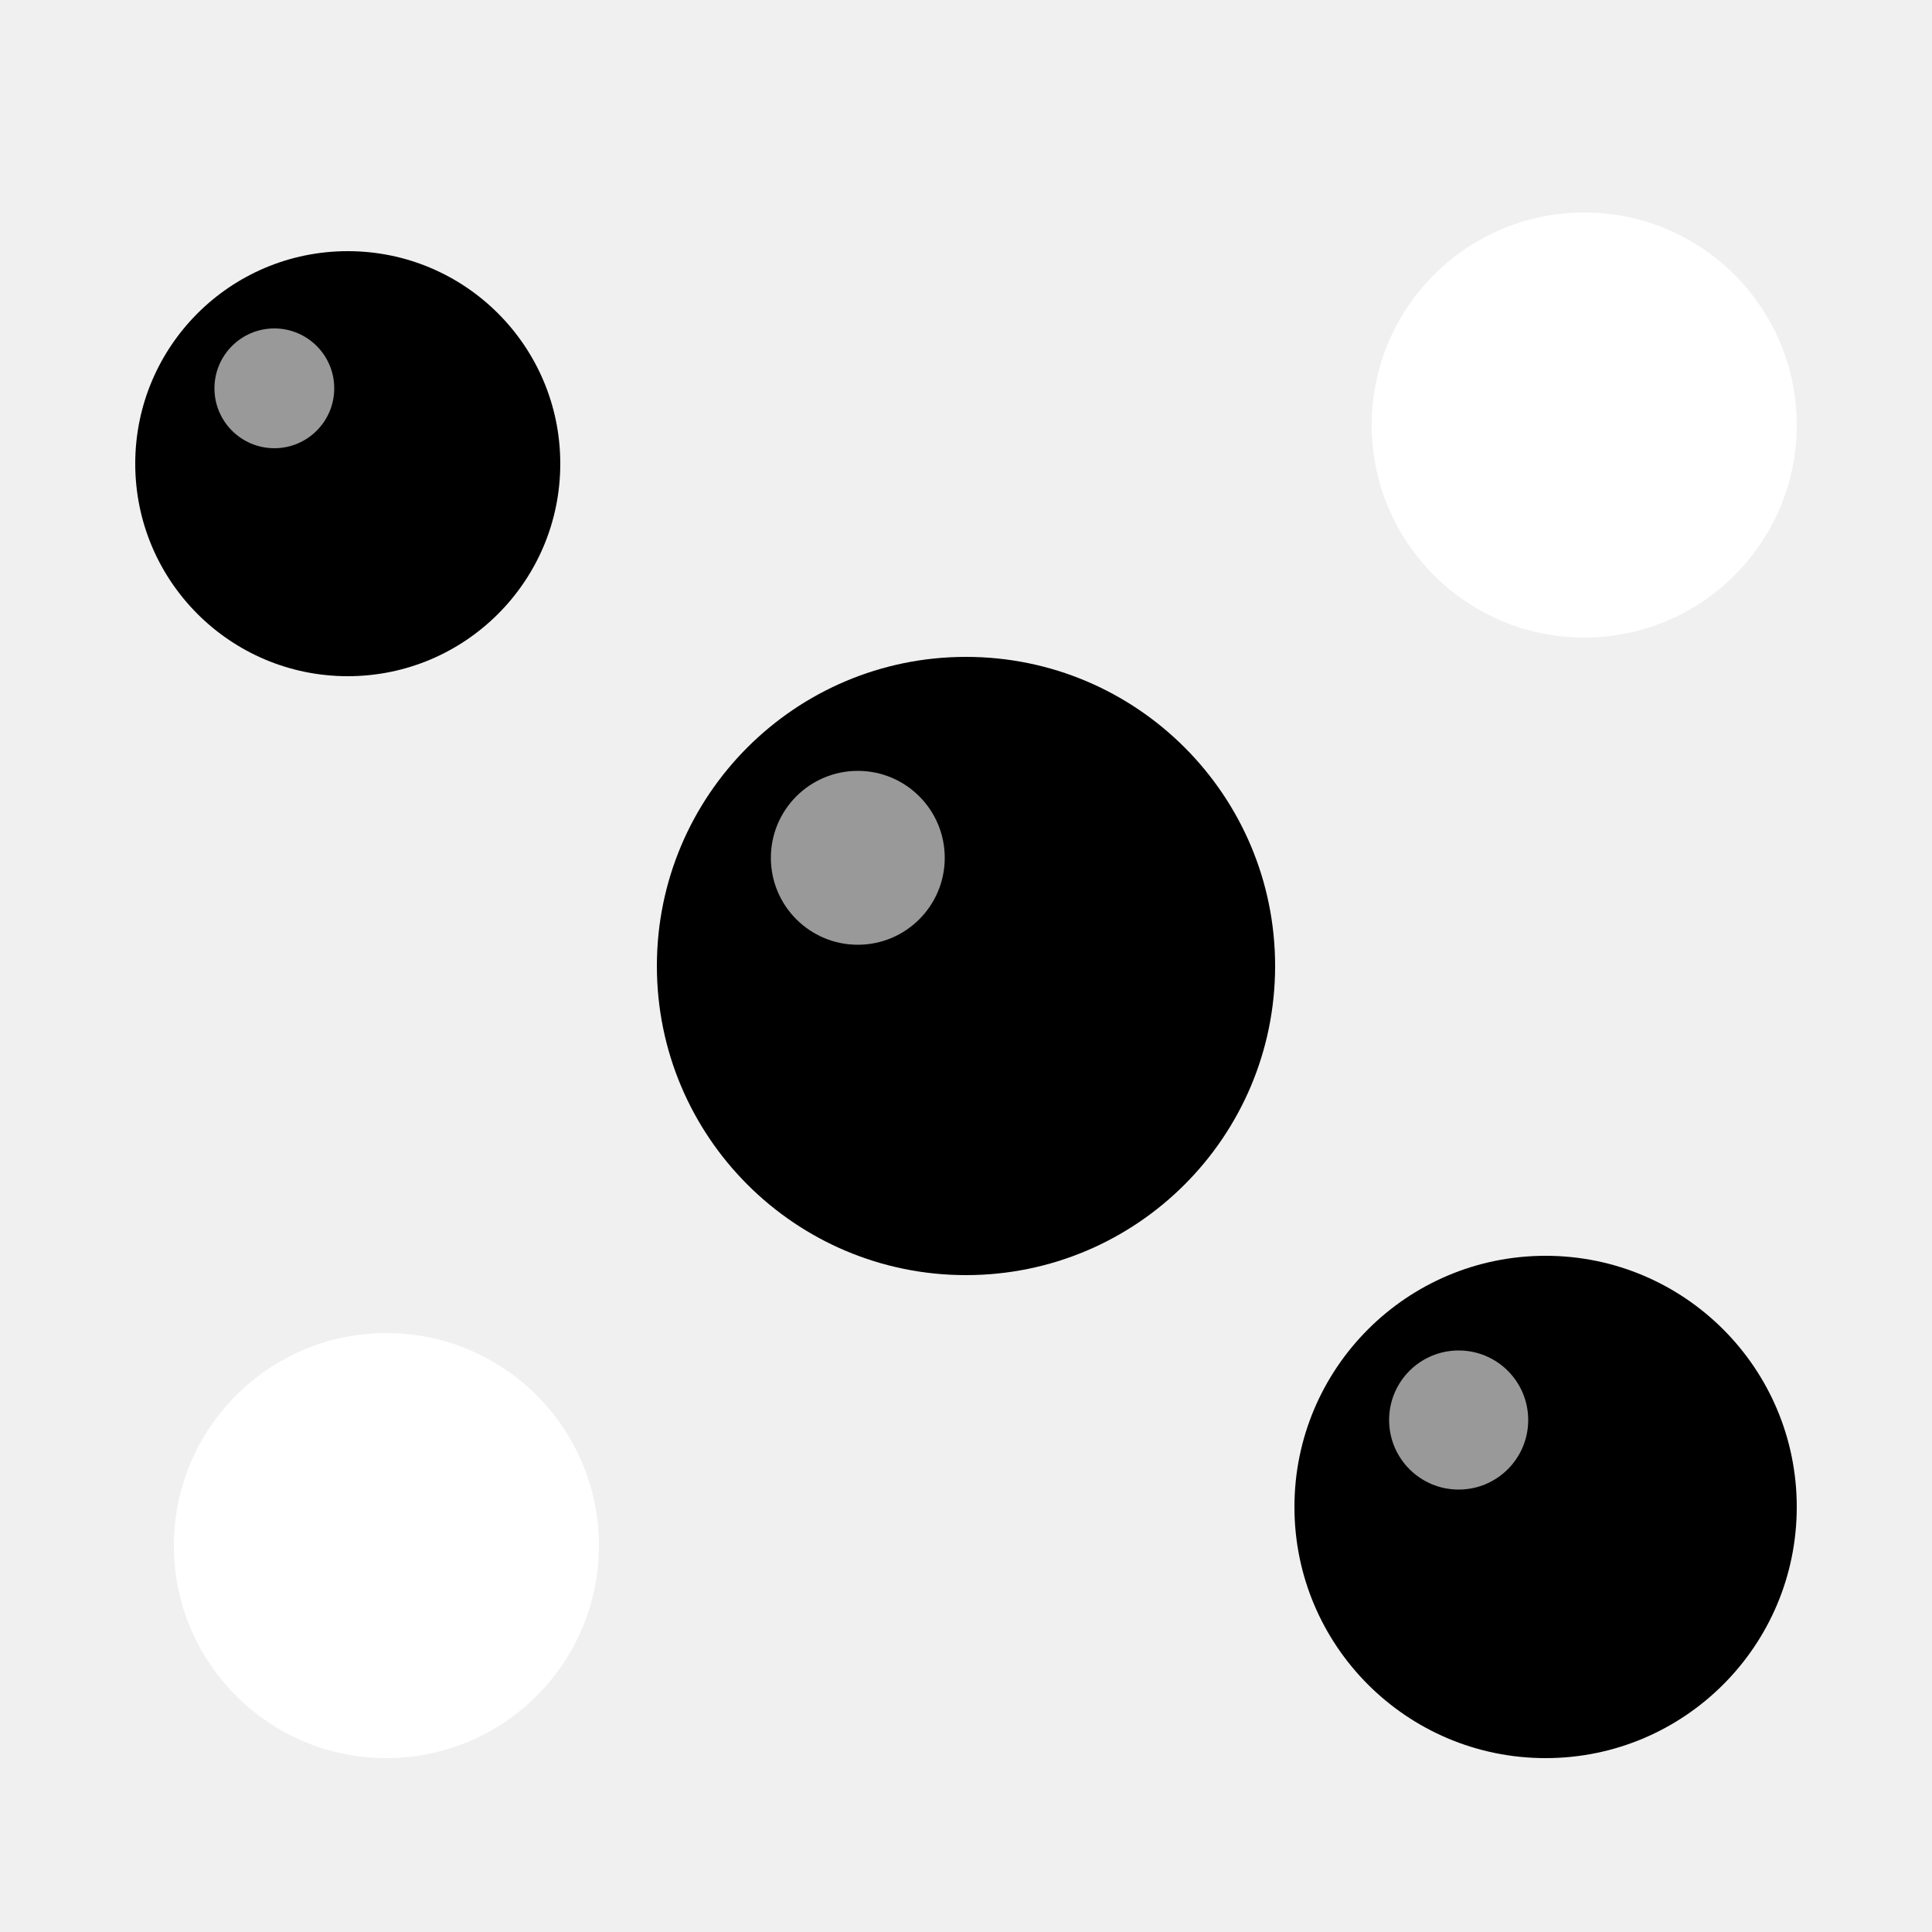
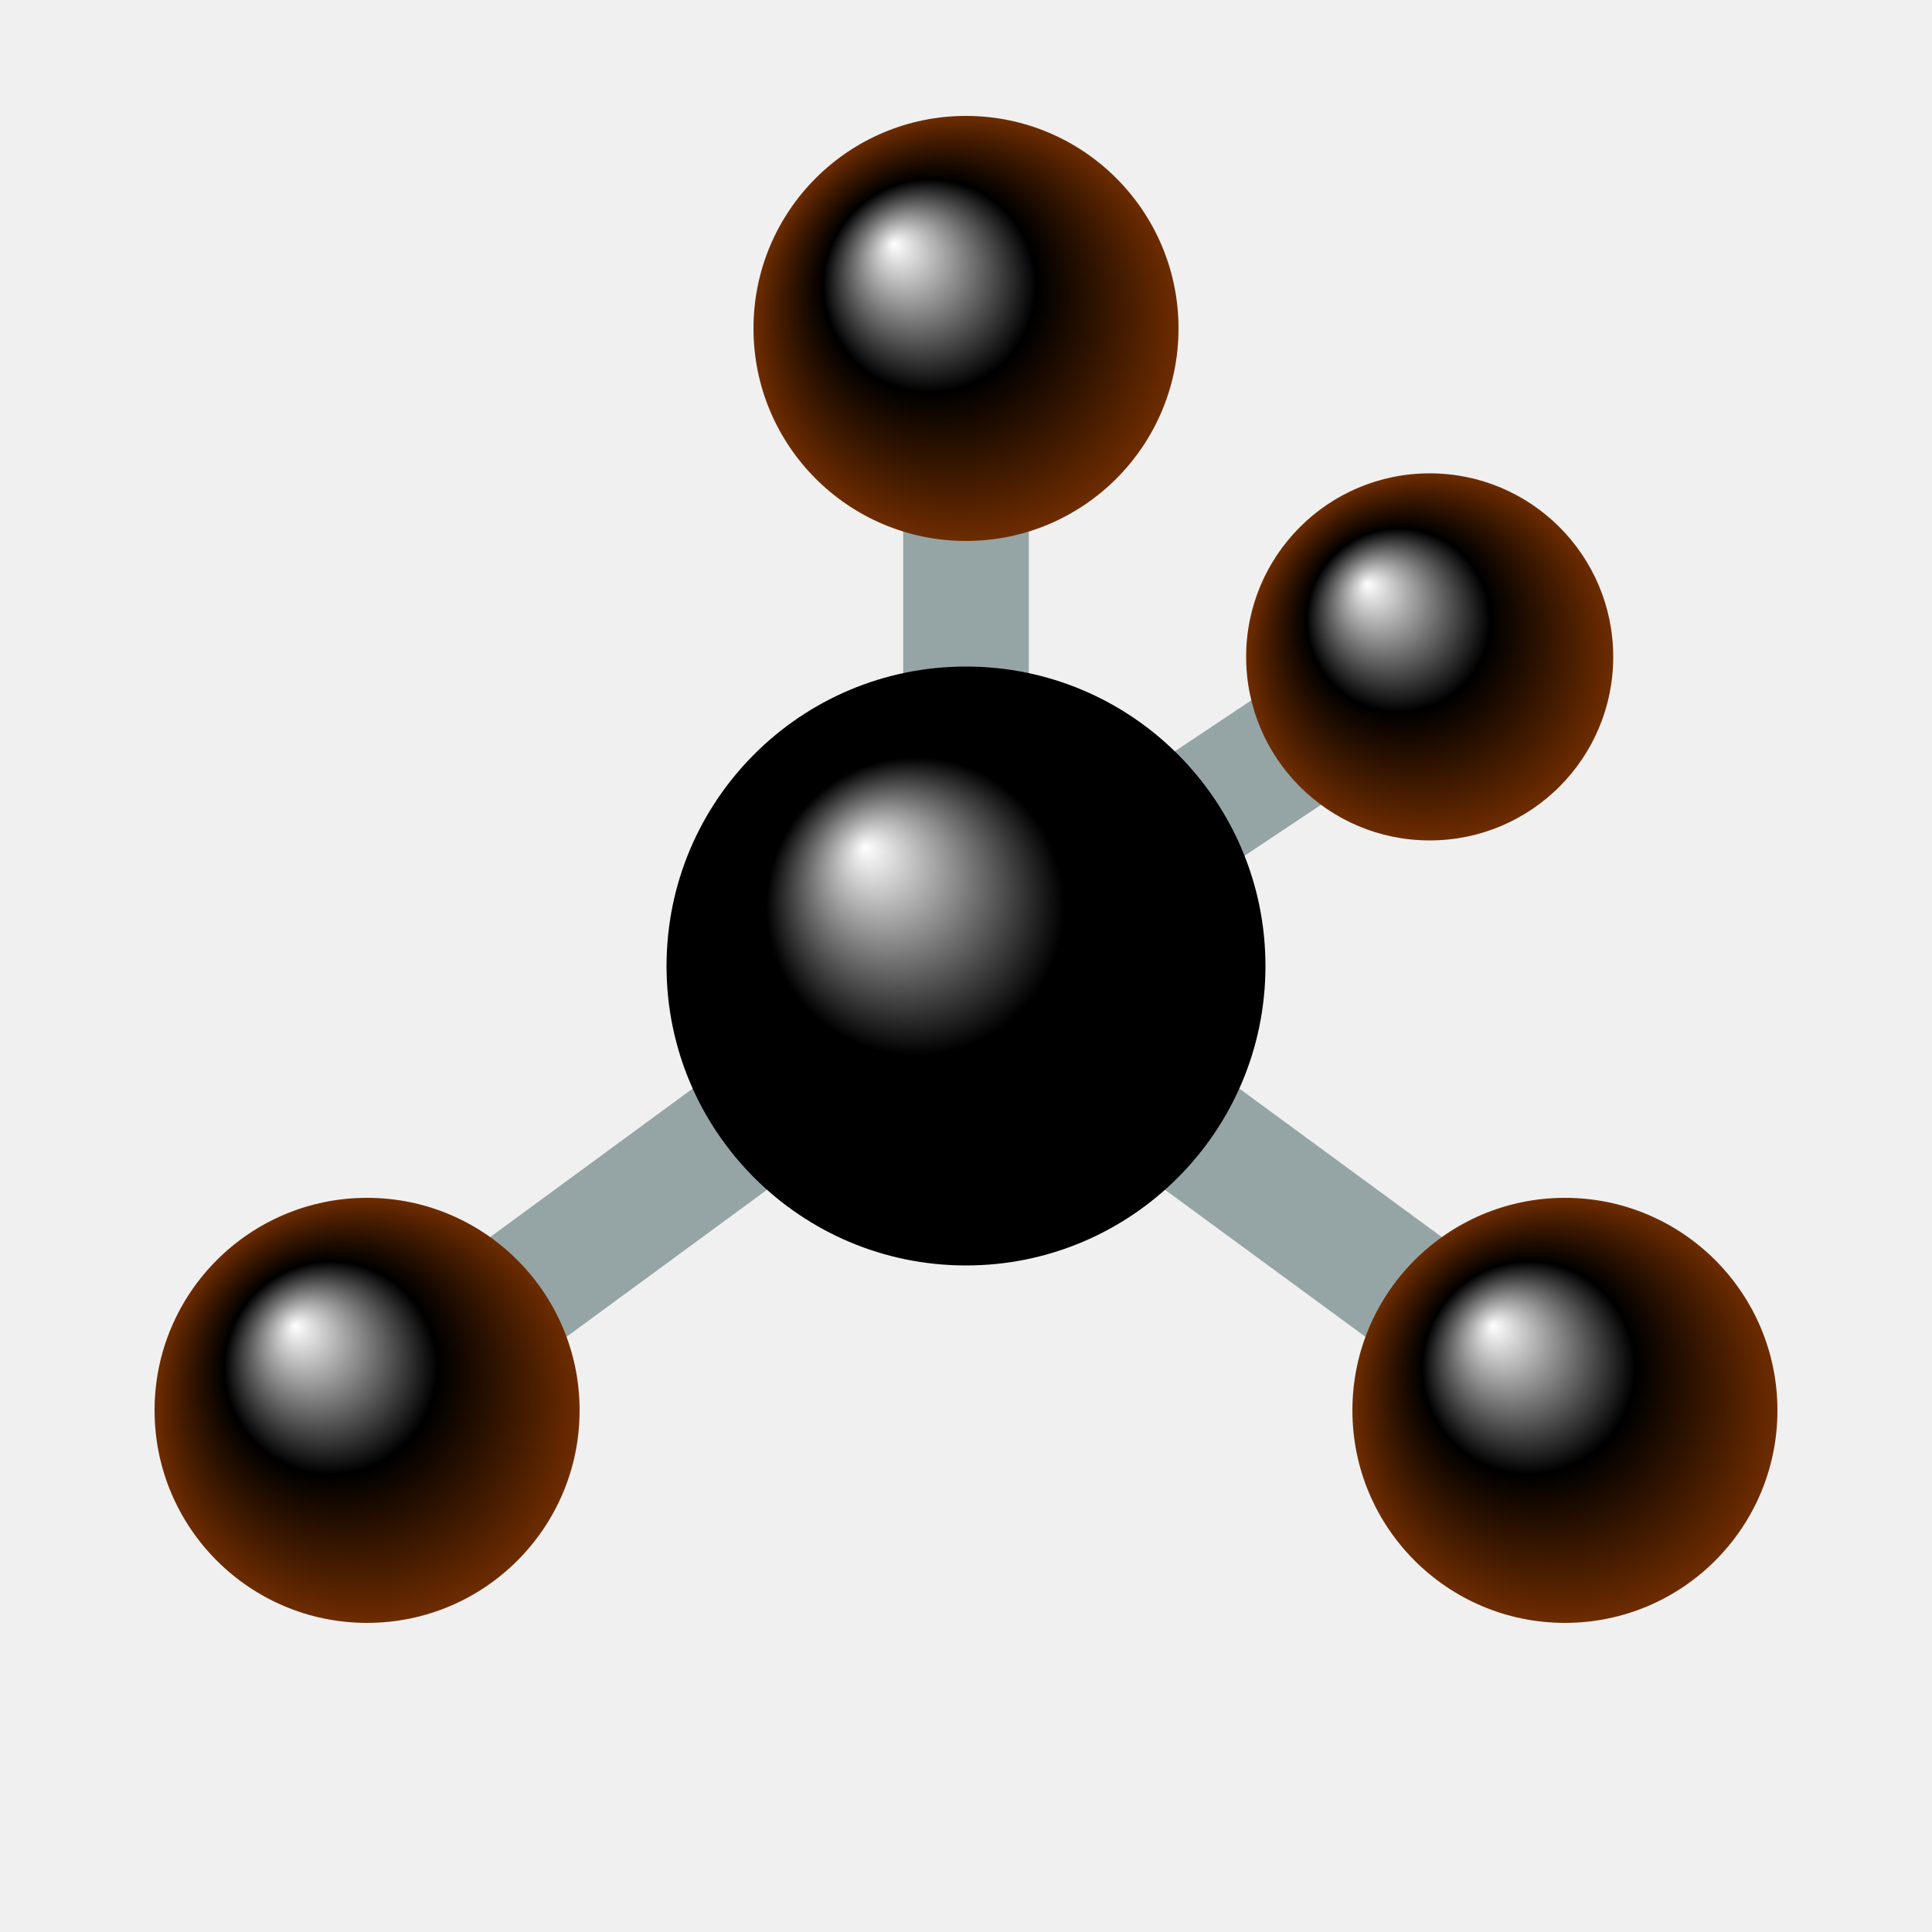
<svg xmlns="http://www.w3.org/2000/svg" viewBox="0 0 100 100">
+   <defs>
+     <radialGradient id="m1" cx="50%" cy="50%" r="50%" fx="33%" fy="30%">
+       <stop offset="0%" stop-color="#FFFFFF" />
+       <stop offset="50%" stop-color="@C1@" />
+       <stop offset="100%" stop-color="@C3@" />
+     </radialGradient>
+     <radialGradient id="m2" cx="50%" cy="50%" r="50%" fx="33%" fy="30%">
+       <stop offset="0%" stop-color="#FFFFFF" />
+       <stop offset="50%" stop-color="@C2@" />
+       <stop offset="100%" stop-color="#6E2C00" />
+     </radialGradient>
+   </defs>
  <g stroke-linejoin="round" stroke-linecap="round">
-     <path d="M50,50 L18,24 M50,50 L82,22 M50,50 L20,80 M50,50 L80,78" fill="none" stroke="@C3@" stroke-width="6" />
-     <circle cx="18" cy="24" r="11" fill="@C2@" stroke="@C3@" stroke-width="3" />
-     <circle cx="14.2" cy="20.1" r="3.1" fill="#FFFFFF" opacity="0.6" />
-     <circle cx="82" cy="22" r="11" fill="#FFFFFF" stroke="@C3@" stroke-width="3" />
-     <circle cx="78.2" cy="18.1" r="3.1" fill="#FFFFFF" opacity="0.6" />
-     <circle cx="20" cy="80" r="11" fill="#FFFFFF" stroke="@C3@" stroke-width="3" />
-     <circle cx="16.1" cy="76.2" r="3.1" fill="#FFFFFF" opacity="0.6" />
-     <circle cx="80" cy="78" r="13" fill="@C2@" stroke="@C3@" stroke-width="3" />
-     <circle cx="75.5" cy="73.5" r="3.6" fill="#FFFFFF" opacity="0.6" />
-     <circle cx="50" cy="50" r="16" fill="@C1@" stroke="@C3@" stroke-width="3" />
-     <circle cx="44.4" cy="44.4" r="4.5" fill="#FFFFFF" opacity="0.6" />
+     <g stroke="#95A5A6" stroke-width="6.5">
+       <line x1="50" y1="50" x2="50" y2="18" />
+       <line x1="50" y1="50" x2="20" y2="72" />
+       <line x1="50" y1="50" x2="80" y2="72" />
+       <line x1="50" y1="50" x2="74" y2="34" />
+     </g>
+     <circle cx="74" cy="34" r="9.5" fill="url(#m2)" stroke="@C3@" stroke-width="0.9" />
+     <circle cx="50" cy="50" r="15.5" fill="url(#m1)" stroke="@C3@" stroke-width="1.1" />
+     <circle cx="50" cy="17" r="11" fill="url(#m2)" stroke="@C3@" stroke-width="1.0" />
+     <circle cx="19" cy="73" r="11" fill="url(#m2)" stroke="@C3@" stroke-width="1.0" />
+     <circle cx="81" cy="73" r="11" fill="url(#m2)" stroke="@C3@" stroke-width="1.0" />
  </g>
</svg>
